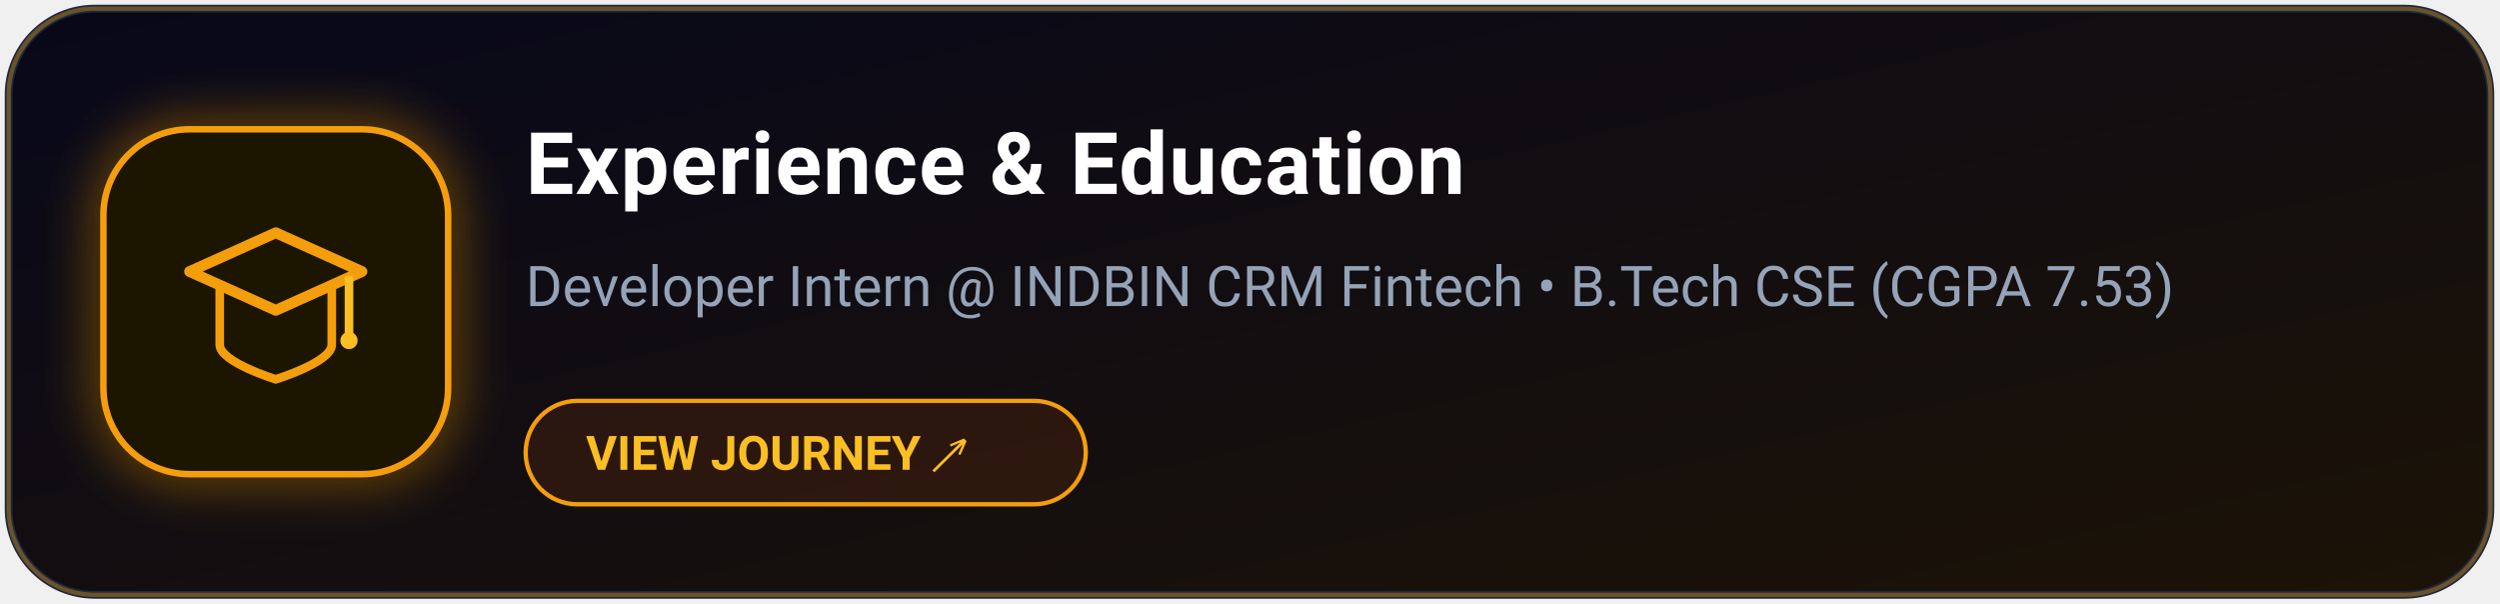
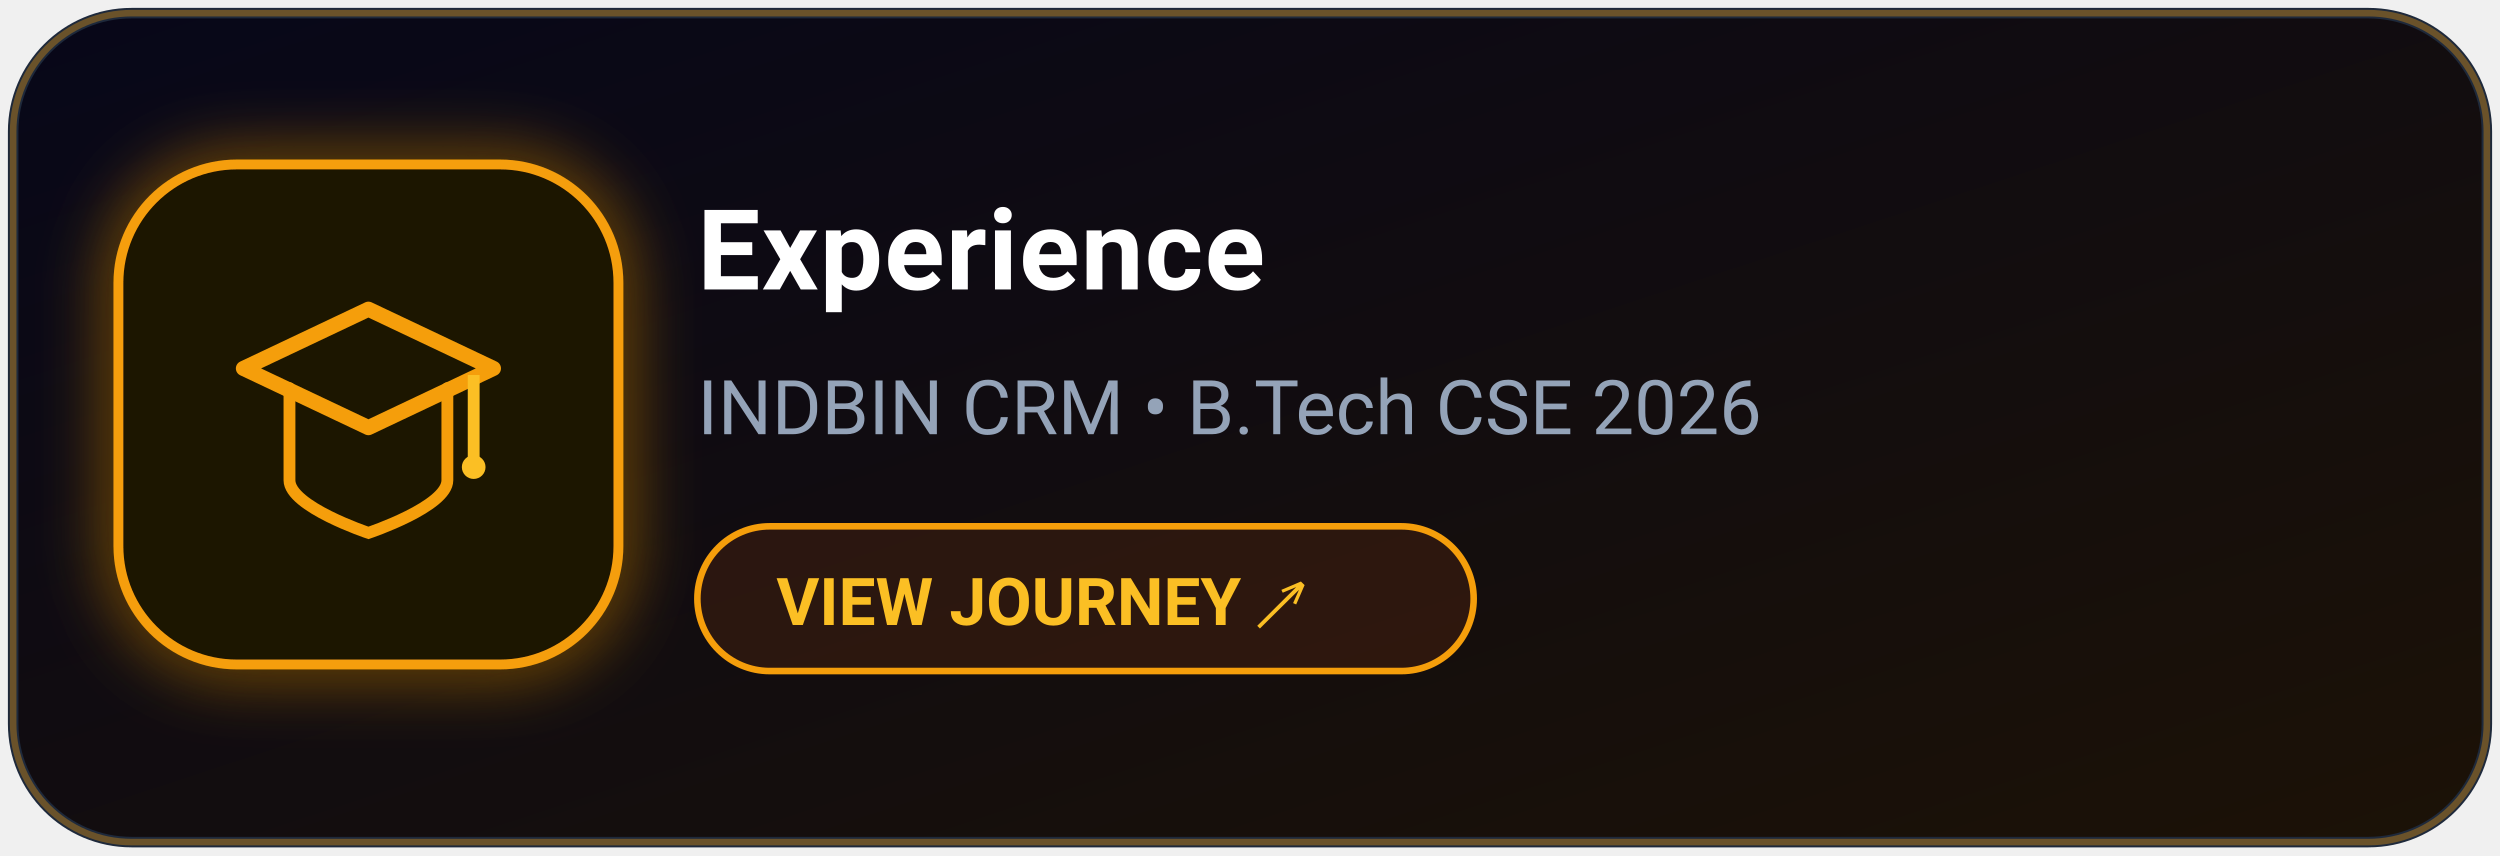
- <svg xmlns="http://www.w3.org/2000/svg" viewBox="0 0 580 140" width="100%" height="100%">
+ <svg xmlns="http://www.w3.org/2000/svg" viewBox="0 0 380 130" width="100%" height="100%">
  <defs>
    <style>
      .sans { font-family: -apple-system, BlinkMacSystemFont, 'Segoe UI', Roboto, Helvetica, Arial, sans-serif; }
    </style>
-     <linearGradient id="cardBg" x1="0%" y1="0%" x2="100%" y2="100%">
-       <stop offset="0%" stop-color="#08081a" />
-       <stop offset="100%" stop-color="#1c1306" />
+     <linearGradient id="eBg" x1="0%" y1="0%" x2="100%" y2="100%">
+       <stop offset="0%" stop-color="#070719" />
+       <stop offset="100%" stop-color="#1c1206" />
    </linearGradient>
-     <filter id="glow" x="-20%" y="-20%" width="140%" height="140%">
-       <feGaussianBlur stdDeviation="6" result="blur" />
+     <filter id="eGlow" x="-20%" y="-20%" width="140%" height="140%">
+       <feGaussianBlur stdDeviation="5" result="blur" />
      <feMerge>
        <feMergeNode in="blur" />
        <feMergeNode in="SourceGraphic" />
      </feMerge>
    </filter>
  </defs>
-   <rect x="2" y="2" width="576" height="136" rx="20" fill="url(#cardBg)" stroke="#1e293b" stroke-width="1.8" />
-   <rect x="2" y="2" width="576" height="136" rx="20" fill="none" stroke="#f59e0b" stroke-width="1" opacity="0.35" />
-   <g transform="translate(24, 30)">
-     <rect width="80" height="80" rx="20" fill="#1f1404" stroke="#f59e0b" stroke-width="1.5" filter="url(#glow)" />
-     <path d="M 40 24 L 60 33 L 40 42 L 20 33 Z" fill="none" stroke="#f59e0b" stroke-width="2.5" stroke-linejoin="round" />
-     <path d="M 27 36 L 27 50 C 27 54, 40 58, 40 58 C 40 58, 53 54, 53 50 L 53 36" fill="none" stroke="#f59e0b" stroke-width="2" stroke-linecap="round" />
-     <line x1="57" y1="34" x2="57" y2="48" stroke="#fbbf24" stroke-width="2" />
-     <circle cx="57" cy="49" r="2" fill="#fbbf24" />
+   <rect x="2" y="2" width="376" height="126" rx="18" fill="url(#eBg)" stroke="#1e293b" stroke-width="1.6" />
+   <rect x="2" y="2" width="376" height="126" rx="18" fill="none" stroke="#f59e0b" stroke-width="1" opacity="0.35" />
+   <g transform="translate(18, 25)">
+     <rect width="76" height="76" rx="18" fill="#1f1304" stroke="#f59e0b" stroke-width="1.5" filter="url(#eGlow)" />
+     <path d="M 38 22 L 57 31 L 38 40 L 19 31 Z" fill="none" stroke="#f59e0b" stroke-width="2.3" stroke-linejoin="round" />
+     <path d="M 26 34 L 26 48 C 26 52, 38 56, 38 56 C 38 56, 50 52, 50 48 L 50 34" fill="none" stroke="#f59e0b" stroke-width="1.8" stroke-linecap="round" />
+     <line x1="54" y1="32" x2="54" y2="45" stroke="#fbbf24" stroke-width="1.8" />
+     <circle cx="54" cy="46" r="1.8" fill="#fbbf24" />
  </g>
-   <g transform="translate(122, 45)">
-     <text class="sans" x="0" y="0" font-size="20" font-weight="700" fill="#ffffff" letter-spacing="0.3">
-       Experience &amp; Education
+   <g transform="translate(106, 44)">
+     <text class="sans" x="0" y="0" font-size="17" font-weight="700" fill="#ffffff" letter-spacing="0.2">
+       Experience
    </text>
-     <text class="sans" x="0" y="26" font-size="13" font-weight="400" fill="#94a3b8">
-       Developer Intern @ INDBIN CRM Fintech • B.Tech CSE (CGPA 7.53)
+     <text class="sans" x="0" y="22" font-size="11.5" font-weight="400" fill="#94a3b8">
+       INDBIN CRM • B.Tech CSE 2026
    </text>
-     <g transform="translate(0, 48)">
-       <rect width="130" height="24" rx="12" fill="#78350f" opacity="0.25" />
-       <rect width="130" height="24" rx="12" fill="none" stroke="#f59e0b" stroke-width="1" />
-       <text class="sans" x="14" y="16" font-size="11" font-weight="600" fill="#fbbf24">
+     <g transform="translate(0, 36)">
+       <rect width="118" height="22" rx="11" fill="#78350f" opacity="0.25" />
+       <rect width="118" height="22" rx="11" fill="none" stroke="#f59e0b" stroke-width="1" />
+       <text class="sans" x="12" y="15" font-size="10" font-weight="600" fill="#fbbf24">
        VIEW JOURNEY ↗
      </text>
    </g>
  </g>
</svg>
